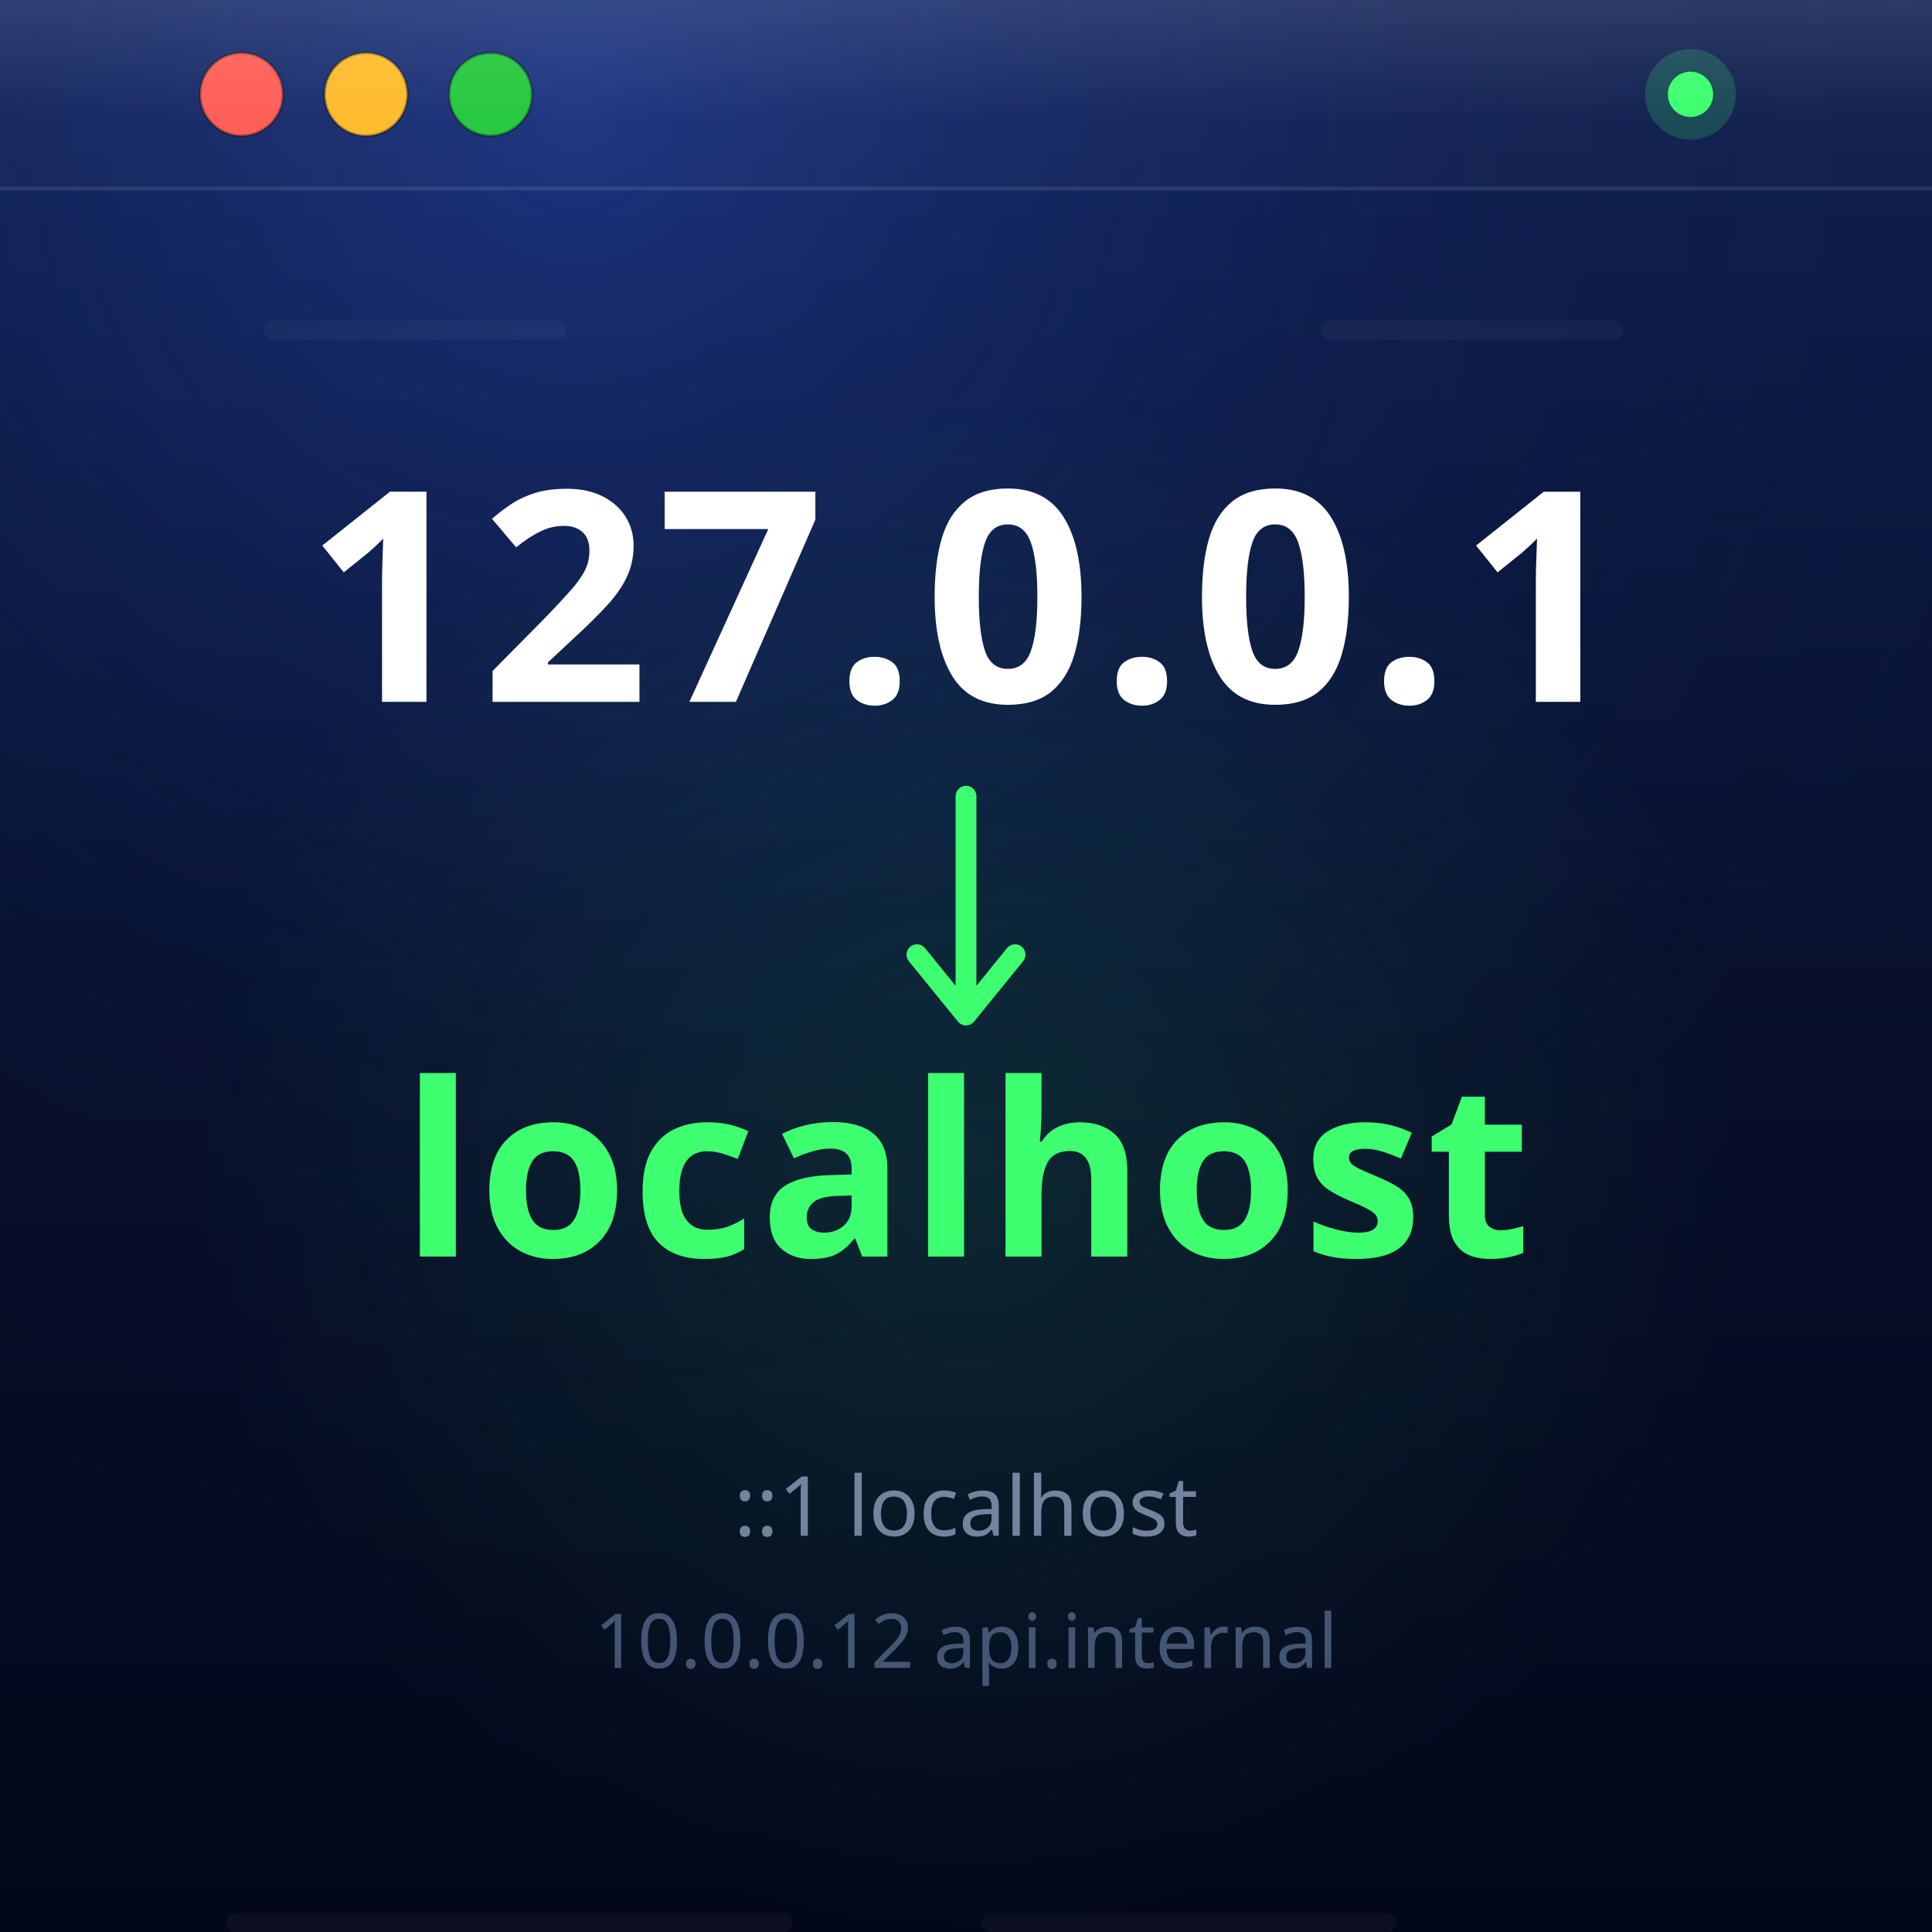
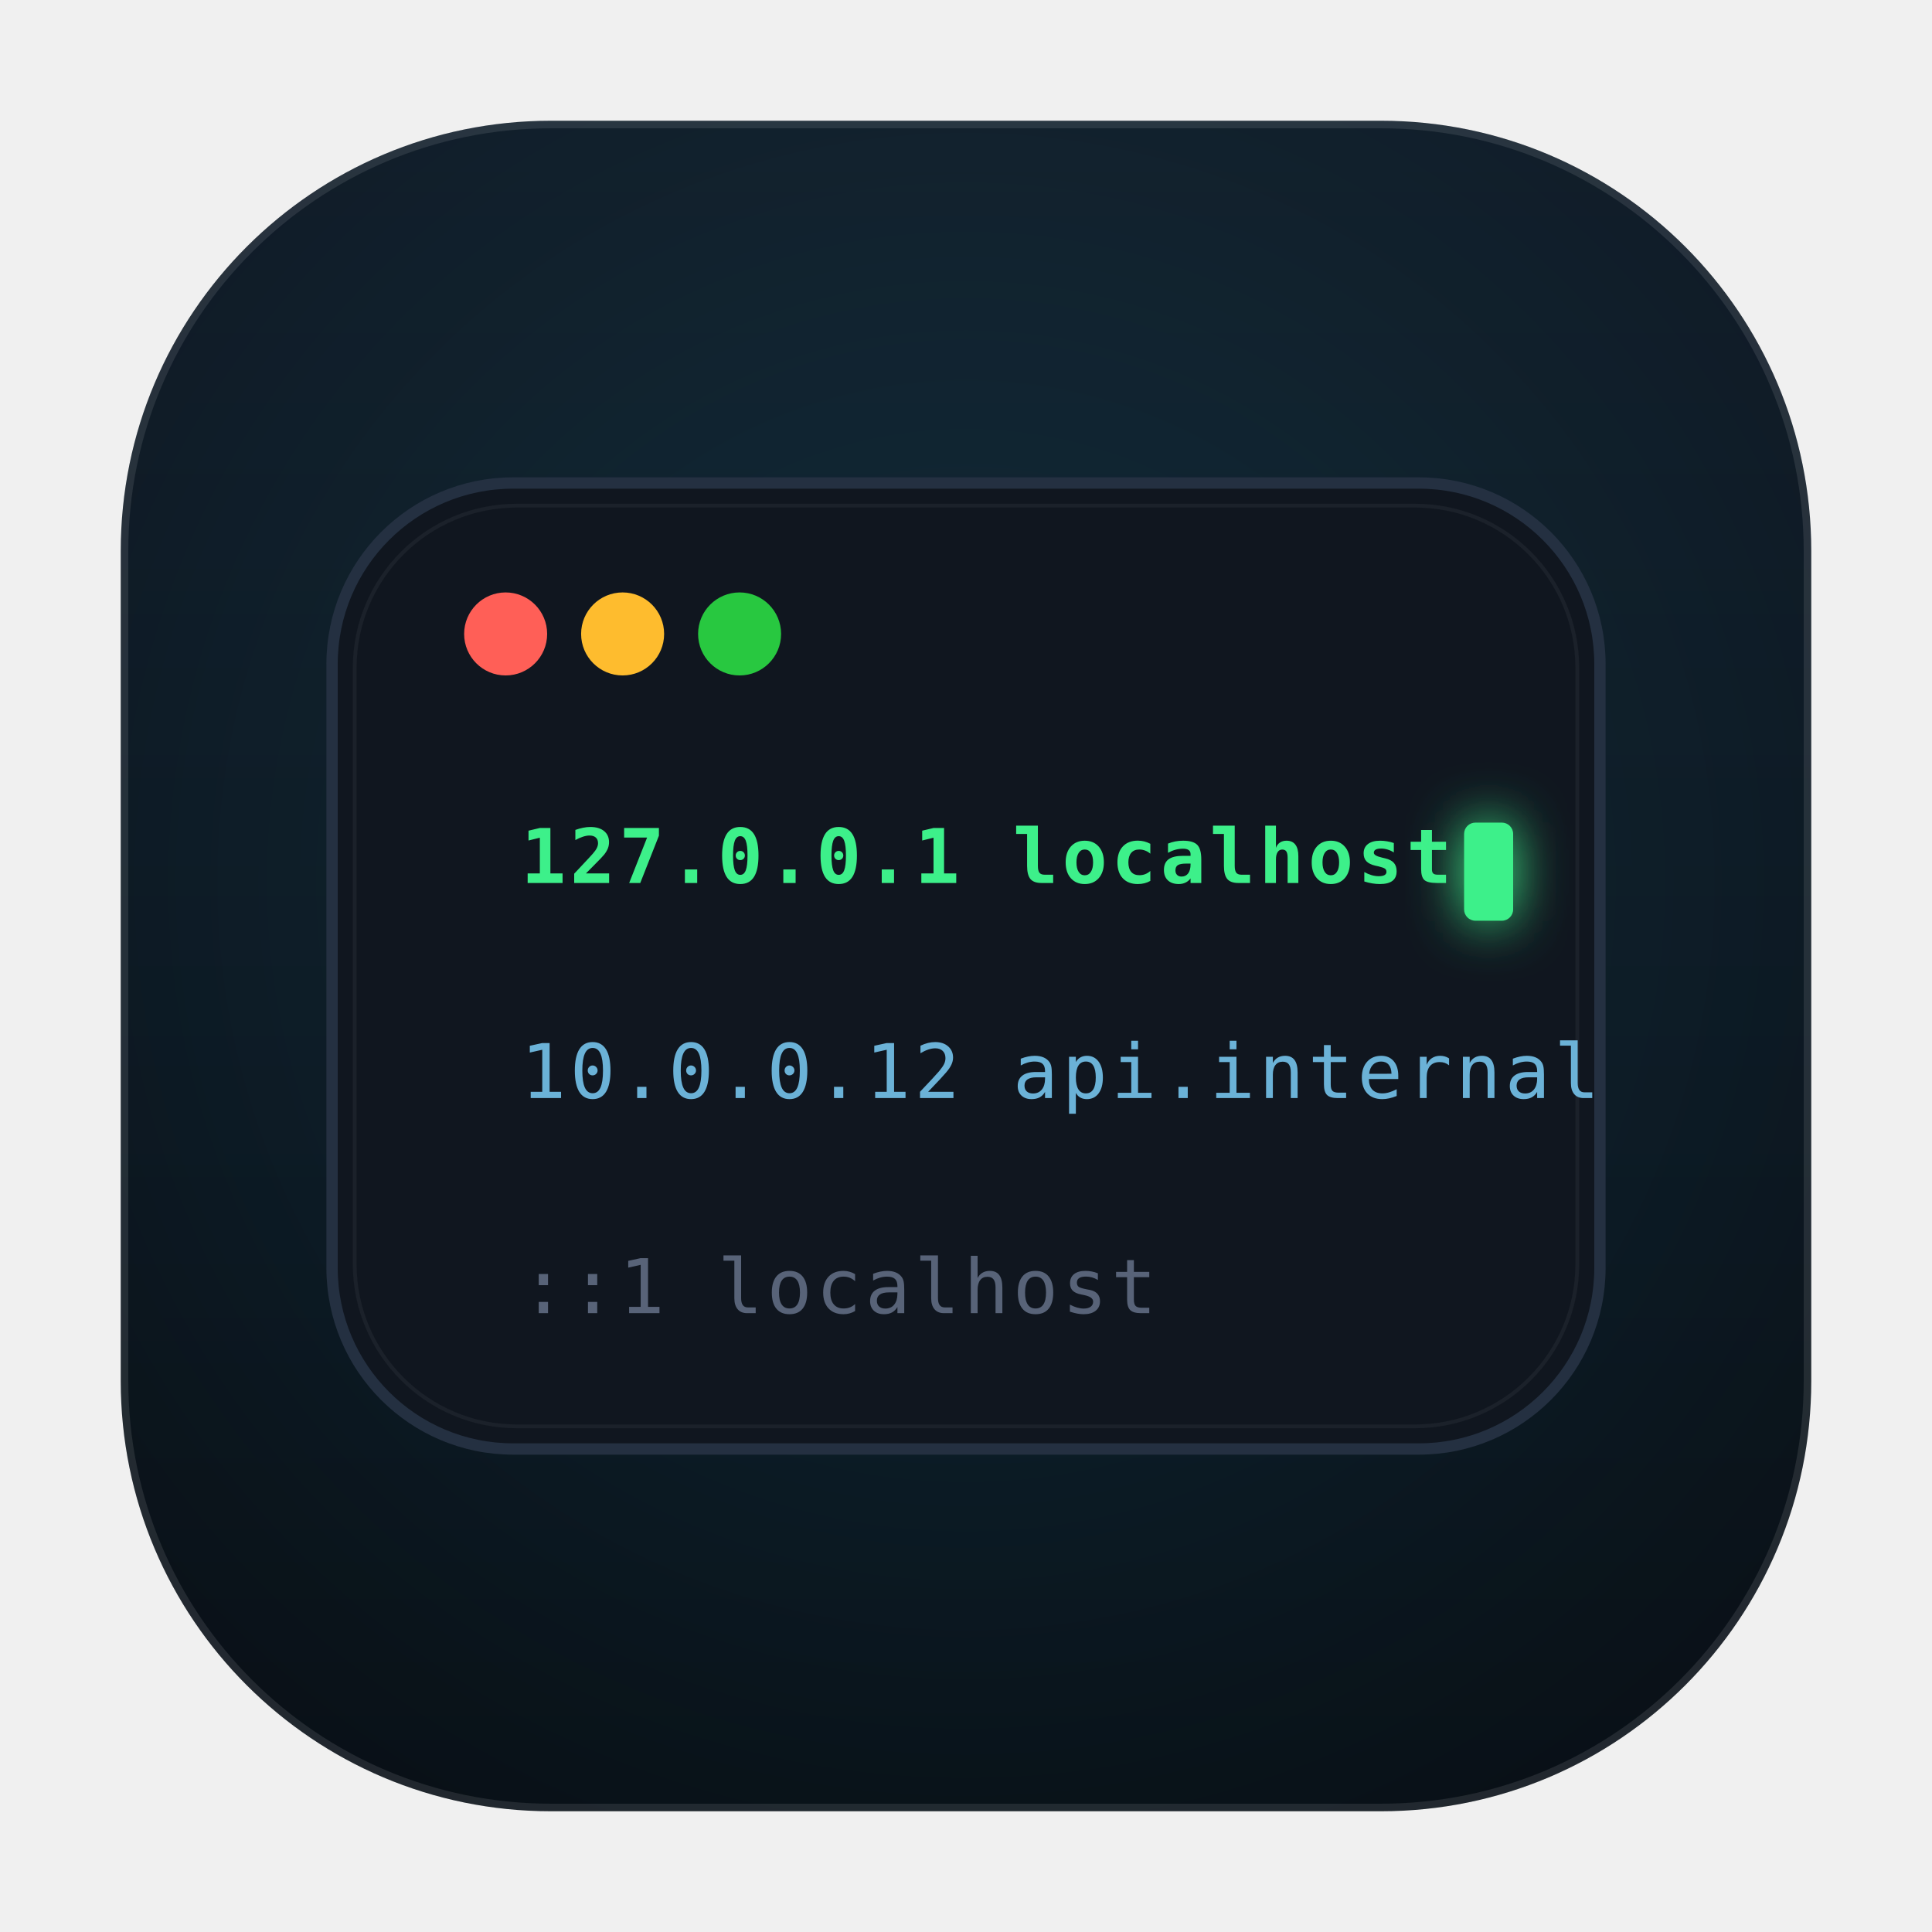
<svg xmlns="http://www.w3.org/2000/svg" width="1024" height="1024" viewBox="0 0 1024 1024">
  <defs>
    <linearGradient id="bg" x1="0" y1="0" x2="0" y2="1">
-       <stop offset="0" stop-color="#102052" />
-       <stop offset="0.55" stop-color="#070f2a" />
-       <stop offset="1" stop-color="#03071a" />
+       <stop offset="0" stop-color="#111823" />
+       <stop offset="1" stop-color="#080C12" />
    </linearGradient>
-     <radialGradient id="glow" cx="0.3" cy="0.06" r="0.85">
-       <stop offset="0" stop-color="#3b6cff" stop-opacity="0.28" />
-       <stop offset="0.55" stop-color="#1a3a8a" stop-opacity="0.08" />
-       <stop offset="1" stop-color="#03071a" stop-opacity="0" />
+     <radialGradient id="cyanGlow" cx="0.5" cy="0.45" r="0.75">
+       <stop offset="0" stop-color="#1FD6FF" stop-opacity="0.12" />
+       <stop offset="1" stop-color="#1FD6FF" stop-opacity="0" />
    </radialGradient>
-     <radialGradient id="greenGlow" cx="0.5" cy="0.6" r="0.4">
-       <stop offset="0" stop-color="#3dff6f" stop-opacity="0.10" />
-       <stop offset="1" stop-color="#3dff6f" stop-opacity="0" />
-     </radialGradient>
-     <linearGradient id="sheen" x1="0" y1="0" x2="0" y2="1">
-       <stop offset="0" stop-color="#ffffff" stop-opacity="0.10" />
-       <stop offset="0.22" stop-color="#ffffff" stop-opacity="0" />
-     </linearGradient>
+     <filter id="cursorGlow" x="-120%" y="-120%" width="340%" height="340%">
+       <feGaussianBlur stdDeviation="14" />
+     </filter>
  </defs>
-   <rect x="0" y="0" width="1024" height="1024" fill="url(#bg)" />
-   <rect x="0" y="0" width="1024" height="1024" fill="url(#glow)" />
-   <rect x="0" y="0" width="1024" height="1024" fill="url(#greenGlow)" />
-   <g fill="#ffffff" opacity="0.035">
-     <rect x="120" y="1014" width="300" height="10" rx="5" />
-     <rect x="520" y="1014" width="220" height="10" rx="5" />
-     <rect x="140" y="170" width="160" height="10" rx="5" />
-     <rect x="700" y="170" width="160" height="10" rx="5" />
-   </g>
-   <rect x="0" y="0" width="1024" height="100" fill="#ffffff" opacity="0.022" />
-   <line x1="0" y1="100" x2="1024" y2="100" stroke="#ffffff" stroke-opacity="0.10" stroke-width="2" />
-   <circle cx="128" cy="50" r="22" fill="#ff5f57" stroke="rgba(0,0,0,0.3)" stroke-width="1.5" />
-   <circle cx="194" cy="50" r="22" fill="#febc2e" stroke="rgba(0,0,0,0.3)" stroke-width="1.5" />
-   <circle cx="260" cy="50" r="22" fill="#28c840" stroke="rgba(0,0,0,0.3)" stroke-width="1.5" />
-   <circle cx="896" cy="50" r="24" fill="#3dff6f" opacity="0.18" />
-   <circle cx="896" cy="50" r="12" fill="#3dff6f" />
-   <rect x="0" y="0" width="1024" height="300" fill="url(#sheen)" />
-   <text x="512" y="372" text-anchor="middle" font-family="Menlo" font-size="156" font-weight="600" fill="#ffffff" letter-spacing="4">127.0.0.1</text>
-   <path d="M512 422 L512 532 M486 506 L512 538 L538 506" stroke="#3dff6f" stroke-width="11" stroke-linecap="round" stroke-linejoin="round" fill="none" />
-   <text x="512" y="666" text-anchor="middle" font-family="Menlo" font-size="128" font-weight="700" fill="#3dff6f" letter-spacing="2">localhost</text>
-   <text x="512" y="814" text-anchor="middle" font-family="Menlo" font-size="44" fill="rgba(200,222,255,0.55)">::1  localhost</text>
-   <text x="512" y="884" text-anchor="middle" font-family="Menlo" font-size="40" fill="rgba(158,188,238,0.40)">10.0.0.12  api.internal</text>
+   <rect x="64" y="64" width="896" height="896" rx="228" fill="url(#bg)" />
+   <rect x="64" y="64" width="896" height="896" rx="228" fill="url(#cyanGlow)" />
+   <rect x="176" y="256" width="672" height="512" rx="96" fill="#10161F" stroke="#243041" stroke-width="6" />
+   <rect x="188" y="268" width="648" height="488" rx="86" fill="none" stroke="#FFFFFF" stroke-opacity="0.05" stroke-width="2" />
+   <circle cx="268" cy="336" r="22" fill="#FF5F57" />
+   <circle cx="330" cy="336" r="22" fill="#FEBC2E" />
+   <circle cx="392" cy="336" r="22" fill="#28C840" />
+   <text x="276" y="468" font-family="Menlo, monospace" font-size="40" font-weight="600" fill="#3DF08A" letter-spacing="2">127.0.0.1  localhost</text>
+   <text x="276" y="582" font-family="Menlo, monospace" font-size="40" font-weight="500" fill="#7FD4FF" opacity="0.82" letter-spacing="2">10.0.0.12  api.internal</text>
+   <text x="276" y="696" font-family="Menlo, monospace" font-size="40" font-weight="500" fill="#5F6B82" opacity="0.9" letter-spacing="2">::1  localhost</text>
+   <rect x="776" y="436" width="26" height="52" rx="6" fill="#3DF08A" filter="url(#cursorGlow)" />
+   <rect x="776" y="436" width="26" height="52" rx="6" fill="#3DF08A" />
+   <rect x="66" y="66" width="892" height="892" rx="226" fill="none" stroke="#FFFFFF" stroke-opacity="0.10" stroke-width="4" />
</svg>
